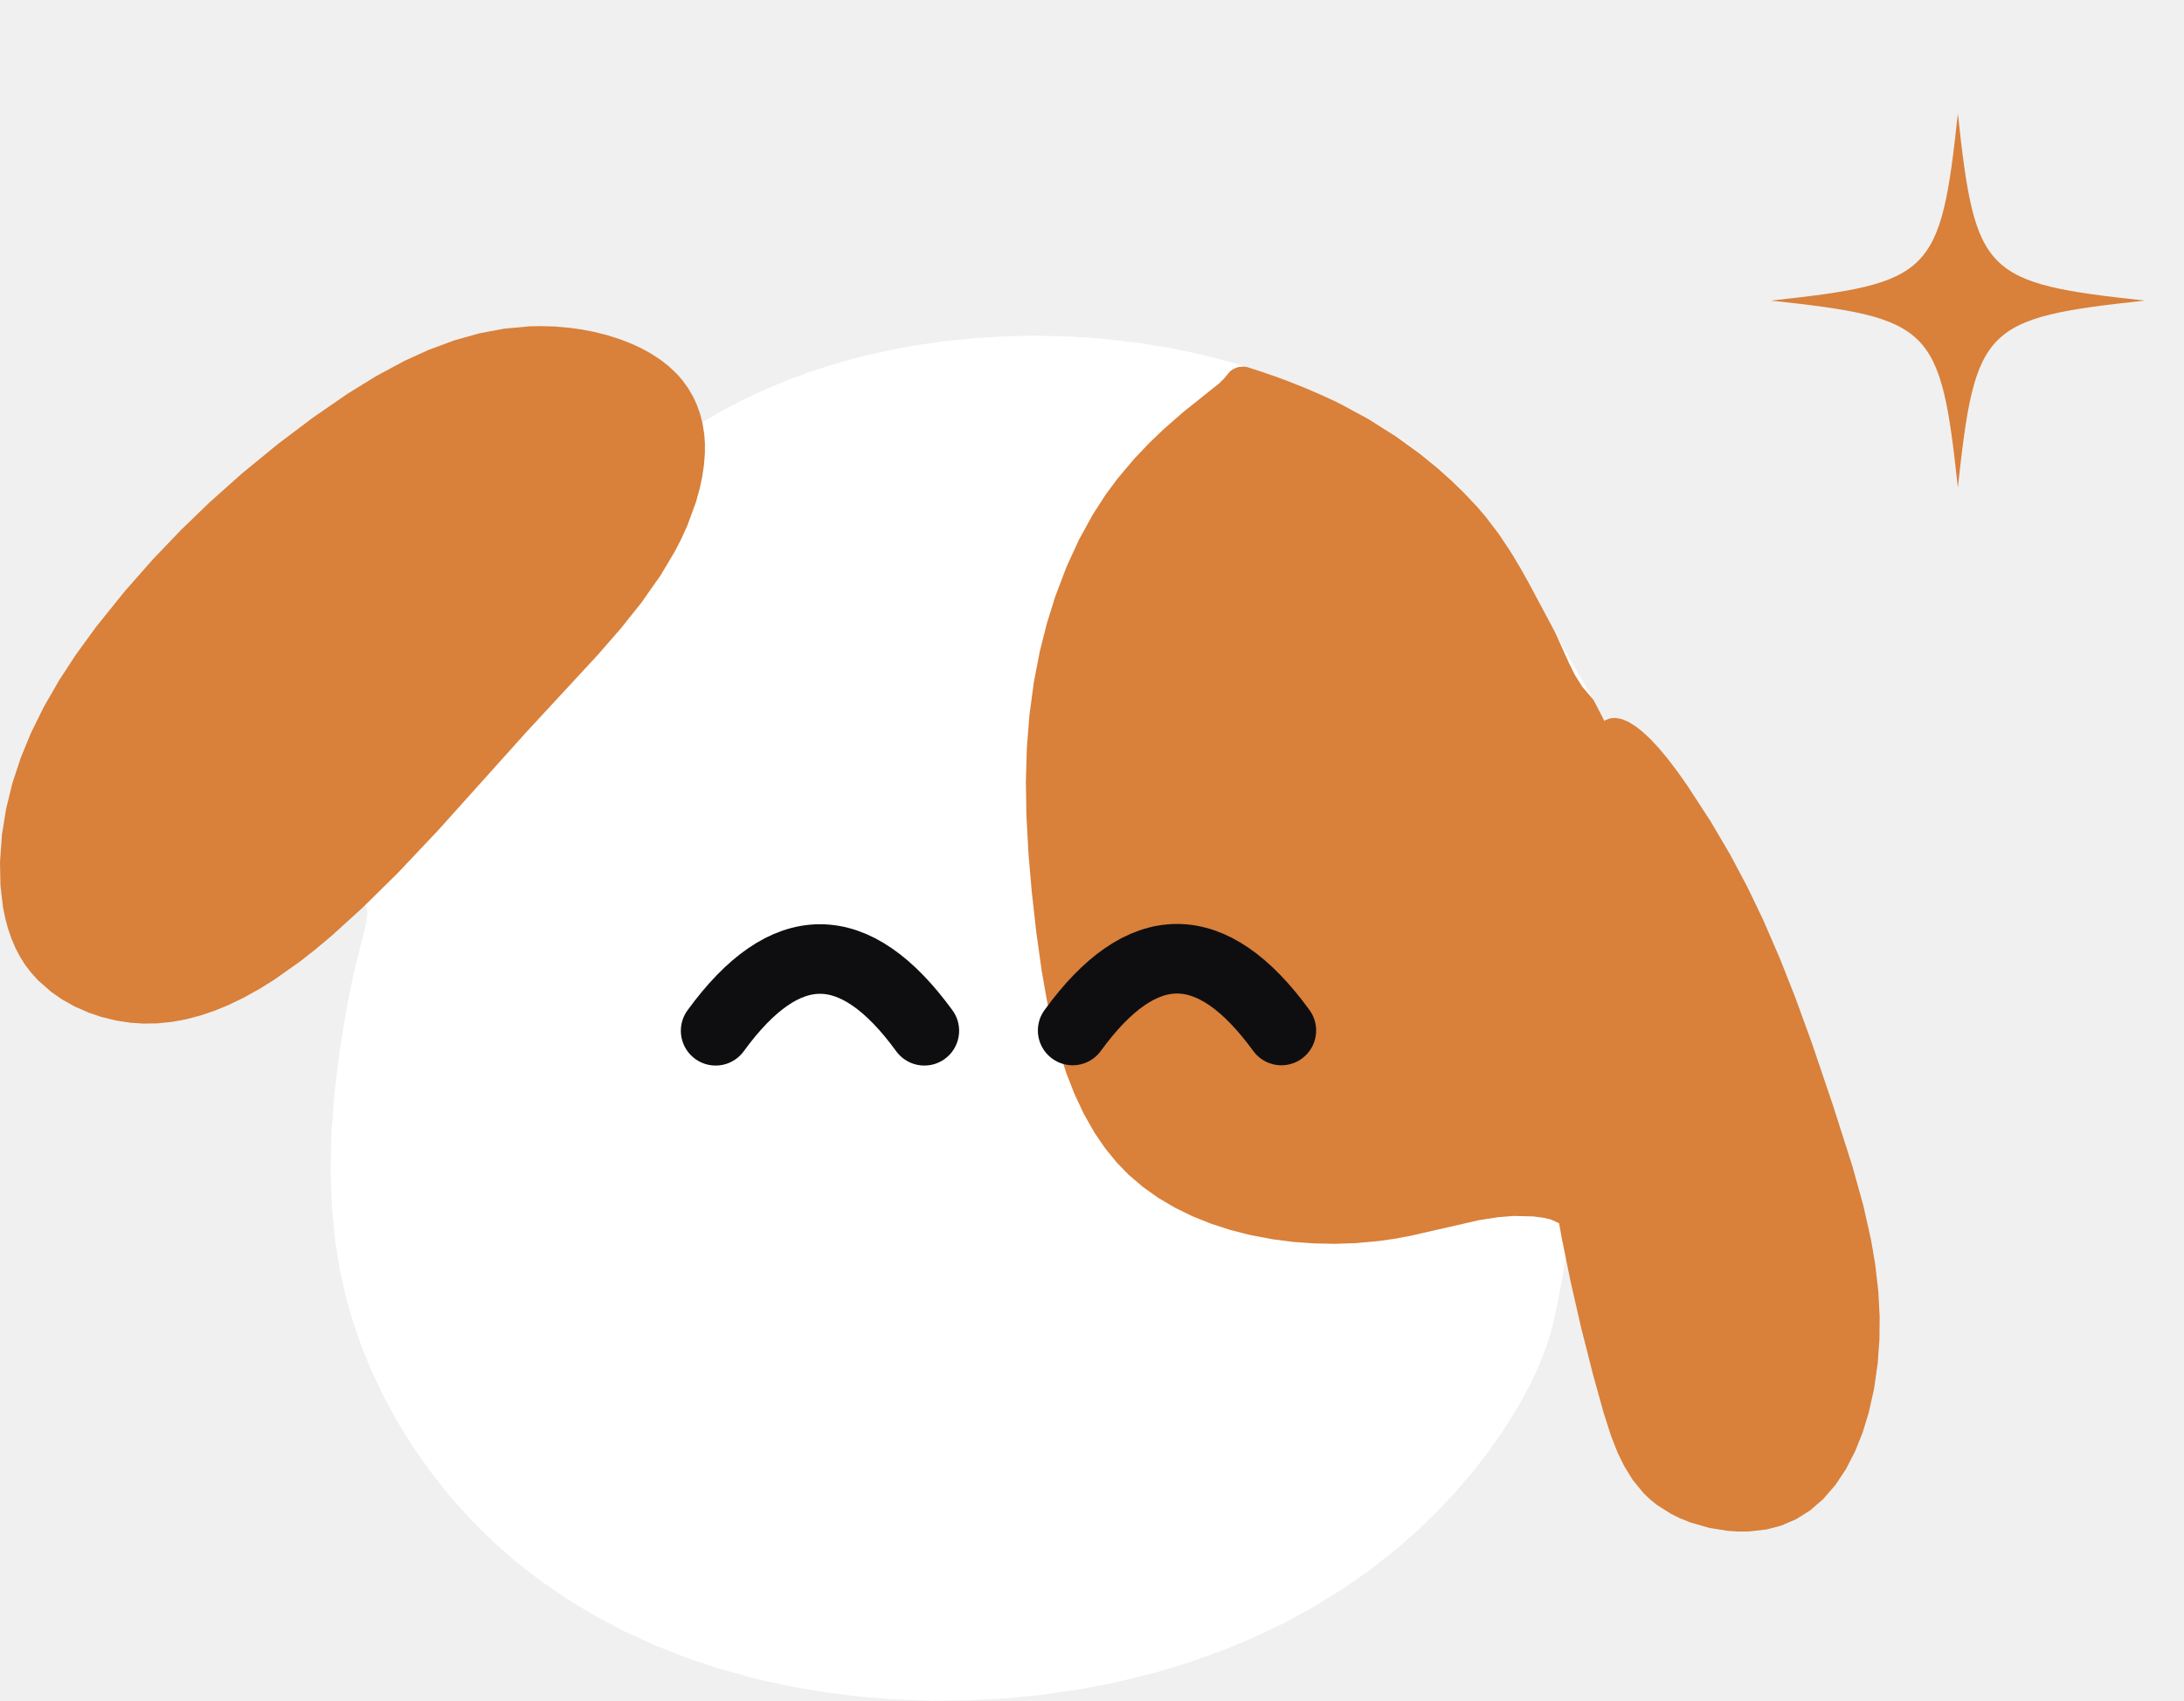
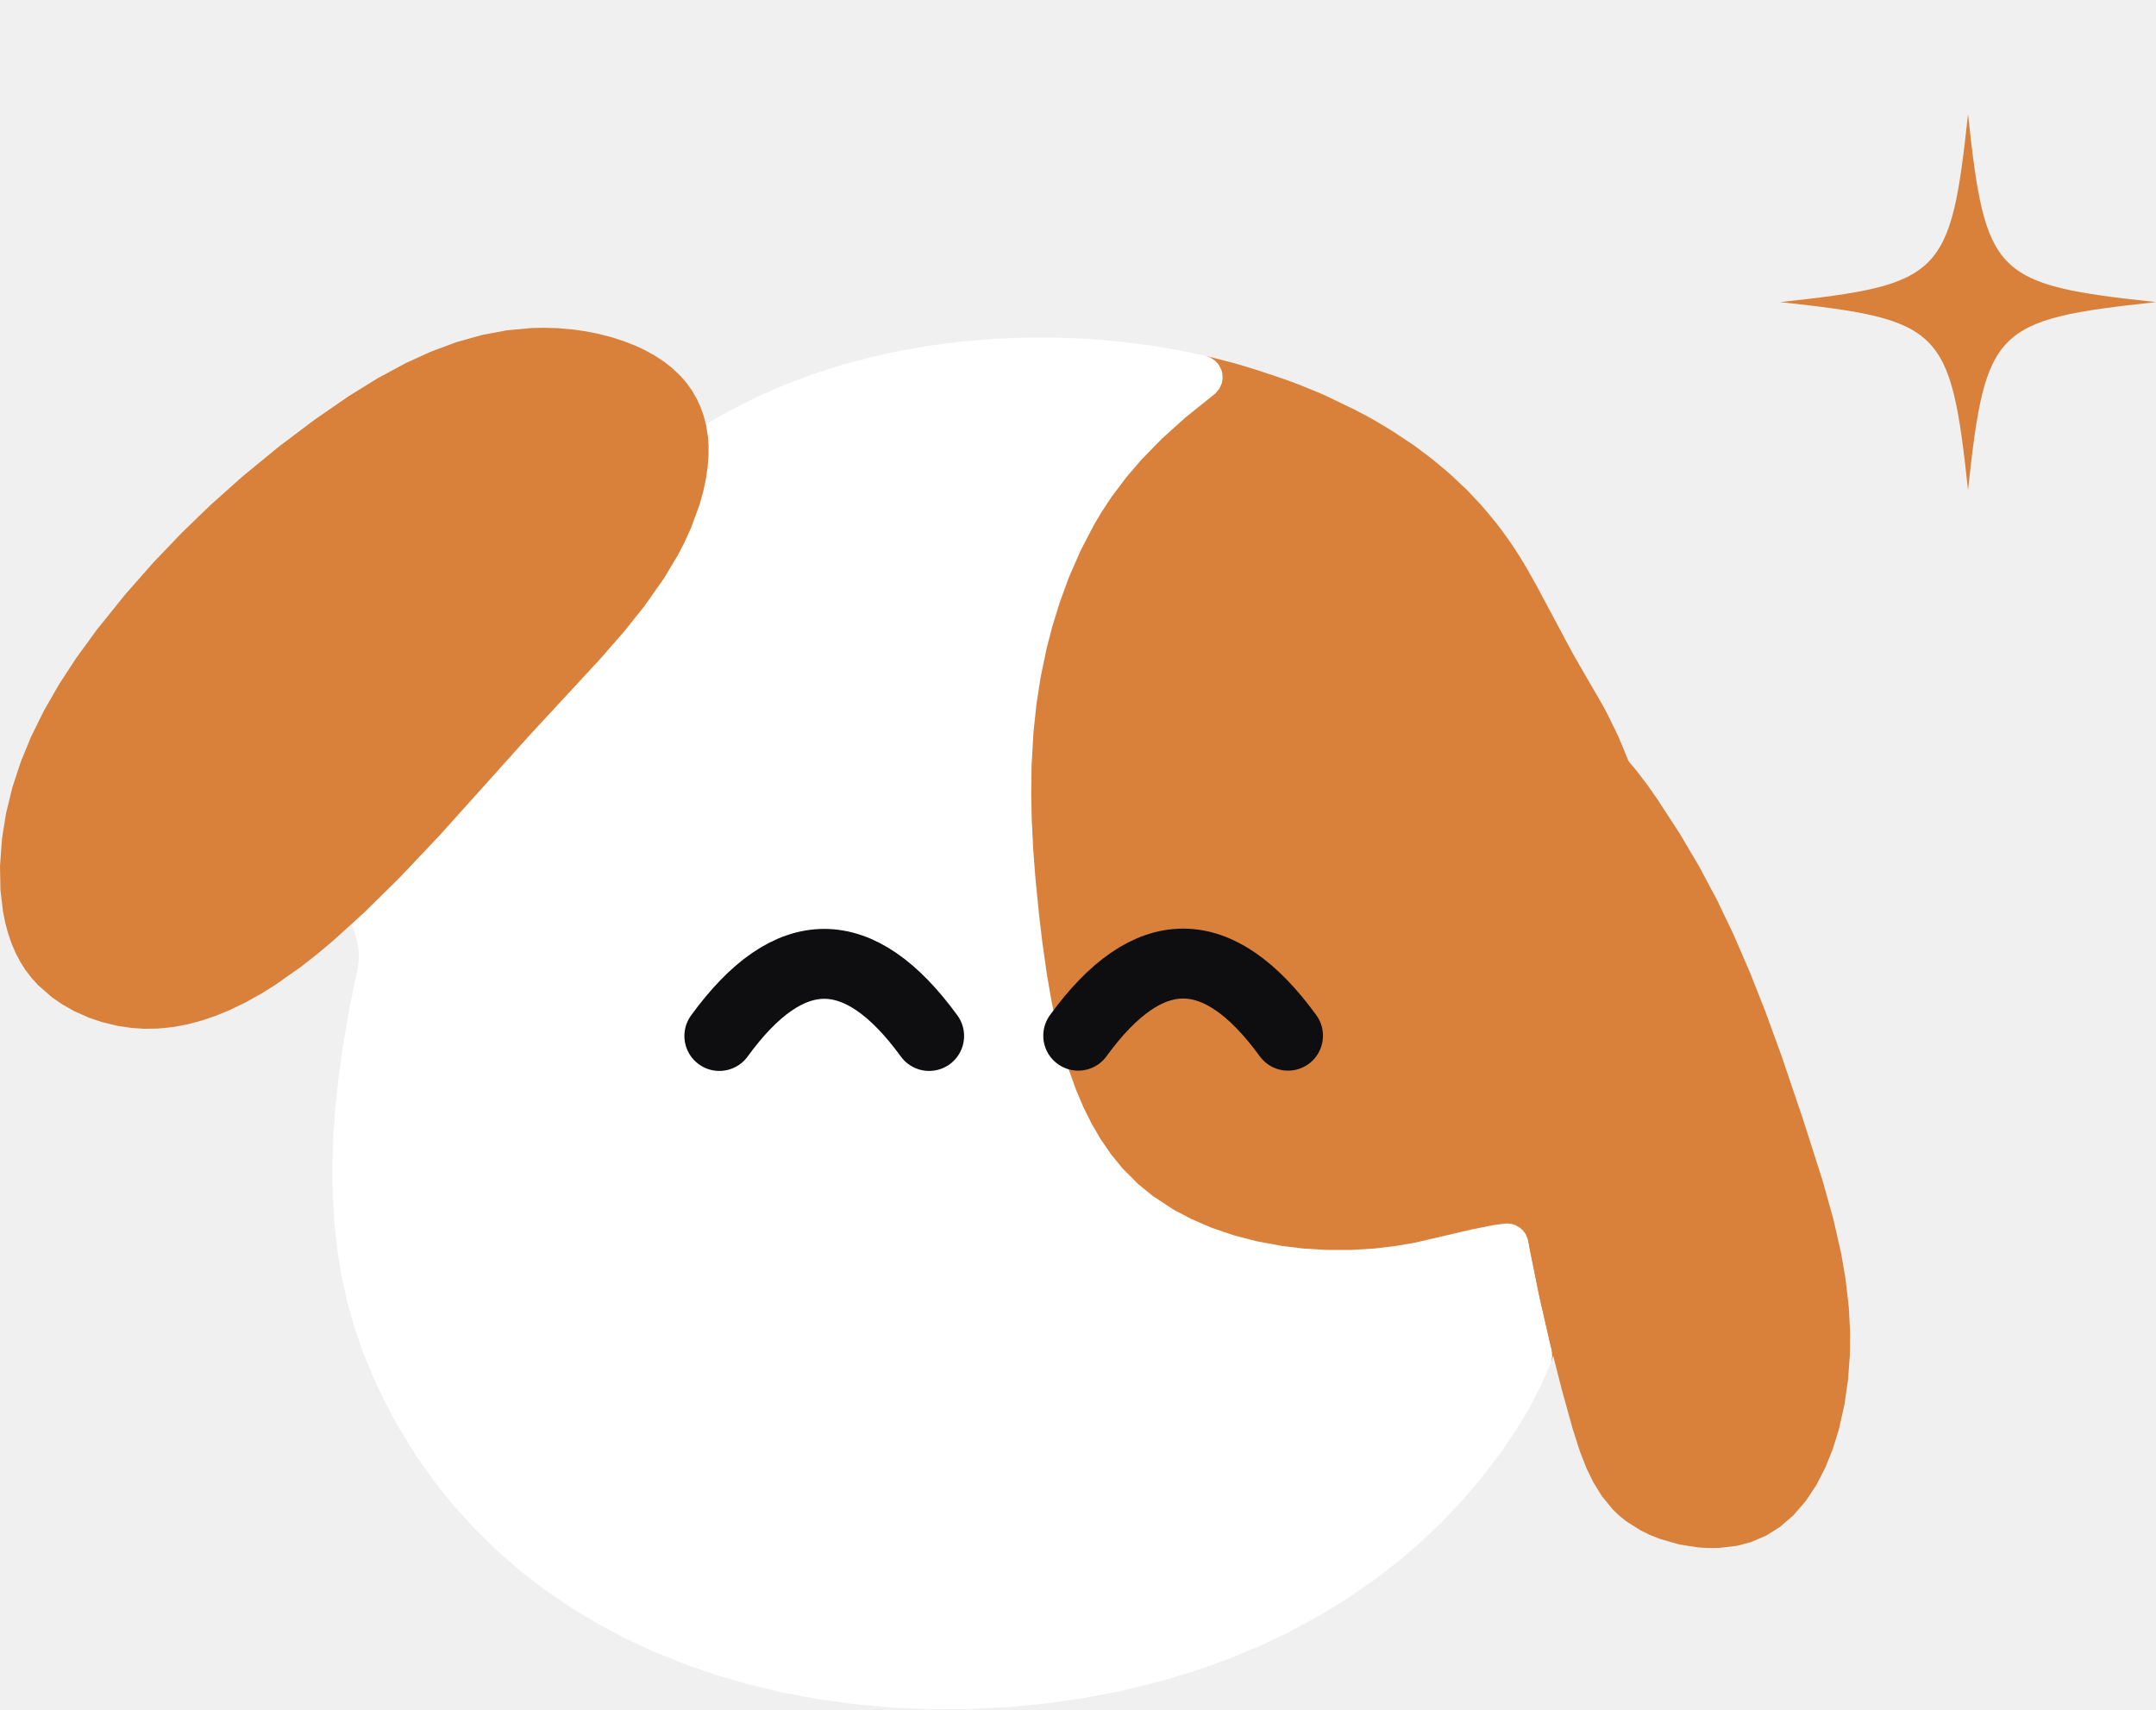
- <svg xmlns="http://www.w3.org/2000/svg" viewBox="-0.61 -138.26 1004.63 782.27">
+ <svg xmlns="http://www.w3.org/2000/svg" viewBox="-0.61 -138.26 986.63 782.23">
  <defs>
    <clipPath id="s">
-       <path d="M460.43 16.49L447.70 17.28L433.75 18.70L421.15 20.49L409.90 22.53L396.30 25.58L385.30 28.54L372.07 32.74L361.43 36.66L349.83 41.54L339.62 46.41L330.73 51.12L319.88 57.50L310.35 63.68L300.02 70.99L289.96 78.74L280.16 86.89L268.73 97.14L258.56 106.94L248.68 117.07L235.65 131.33L223.98 145.04L216.00 155.08L206.13 168.46L199.00 179.01L192.95 188.71L186.70 199.73L181.51 209.87L176.78 220.23L170.82 235.59L163.78 257.01L157.56 273.97L156.45 278.36L156.55 279.74L156.81 280.17L157.76 280.49L159.94 280.05L165.00 278.26L166.83 278.21L167.64 278.68L168.16 279.50L168.46 282.08L167.52 287.76L162.04 309.57L158.77 325.89L155.65 344.93L153.28 364.09L151.84 383.30L151.47 399.94L152.12 417.78L153.64 432.96L155.65 445.51L158.40 457.94L161.52 469.00L165.71 481.13L170.60 493.03L175.59 503.52L181.74 514.89L188.50 525.92L196.60 537.60L206.16 549.75L216.44 561.20L226.43 571.03L236.92 580.20L247.89 588.72L260.35 597.28L273.30 605.08L286.69 612.13L300.48 618.45L314.63 624.05L329.10 628.93L346.33 633.74L361.34 637.11L377.82 640.00L393.17 641.97L409.92 643.36L428.03 644.01L446.15 643.80L462.92 642.85L478.33 641.33L496.15 638.76L512.51 635.60L531.10 631.01L545.73 626.60L562.45 620.62L576.46 614.76L590.13 608.22L603.43 600.99L617.38 592.36L628.79 584.42L641.76 574.25L651.34 565.85L660.55 556.94L668.50 548.49L676.95 538.60L683.41 530.32L691.01 519.54L697.93 508.41L703.44 498.18L706.16 492.44L709.05 485.54L711.52 478.63L713.23 472.87L716.22 459.63L720.45 435.85L721.29 432.41L722.18 429.96L722.78 428.99L723.36 428.60L723.92 428.83L724.44 429.69L725.28 433.46L726.73 444.06L727.57 446.23L728.31 446.45L729.17 445.77L730.13 444.37L732.74 439.03L737.79 426.93L742.33 414.63L747.75 397.32L752.36 378.72L755.86 359.99L758.51 339.77L759.86 323.17L760.44 306.48L760.17 289.76L759.24 275.66L757.44 260.37L754.78 245.23L751.53 231.52L747.47 218.04L744.91 210.80L741.63 202.54L735.34 189.08L731.92 182.77L718.74 160.08L700.56 126.04L694.54 115.92L688.77 107.28L682.55 99.11L675.90 91.39L667.01 82.38L657.55 74.04L646.54 65.62L634.96 57.96L621.78 50.43L610.41 44.79L596.41 38.74L582.10 33.44L568.76 29.22L552.77 25.00L539.08 22.08L522.75 19.39L505.03 17.40L489.76 16.44L474.46 16.16Z" />
+       <path d="M160.81 265.31L159.29 270.98L158.91 274.91L158.96 277.87L159.94 283.70L162.24 290.18L163.09 293.53L163.58 297.45L163.58 300.91L163.19 304.35L159.24 323.37L156.25 340.90L154.28 355.14L152.80 369.21L151.85 383.08L151.49 394.60L151.64 408.65L152.39 421.36L153.81 434.24L155.89 446.78L158.40 457.96L161.55 469.09L165.73 481.19L170.52 492.85L175.59 503.53L181.74 514.89L189.79 527.89L198.18 539.73L207.04 550.79L216.28 561.03L226.31 570.92L236.98 580.25L247.74 588.61L260.44 597.34L272.99 604.90L285.55 611.57L298.17 617.46L313.25 623.54L327.75 628.51L342.41 632.74L357.36 636.29L373.79 639.37L391.69 641.81L408.42 643.27L425.44 643.97L442.29 643.92L461.41 642.97L478.35 641.33L496.15 638.76L512.52 635.60L529.74 631.38L545.47 626.68L562.17 620.73L576.53 614.73L589.92 608.33L603.53 600.93L616.23 593.12L628.86 584.37L639.67 575.98L649.33 567.68L659.65 557.85L668.56 548.43L676.86 538.72L686.39 526.25L693.16 516.24L699.23 506.14L705.11 494.72L709.08 485.46L712.27 476.24L715.63 463.15L717.43 458.58L719.12 455.59L721.14 452.81L723.12 450.62L727.81 446.21L730.84 442.33L733.18 438.00L737.80 426.92L743.55 411.05L748.43 394.85L752.38 378.63L756.03 358.90L758.09 343.59L759.62 326.99L760.38 310.31L760.28 292.55L759.26 275.87L757.47 260.58L754.84 245.52L751.60 231.77L748.74 221.94L744.89 210.74L740.64 200.22L736.53 191.43L732.03 182.96L718.81 160.21L700.56 126.04L695.39 117.28L690.93 110.38L684.89 102.05L677.71 93.40L670.58 85.84L662.53 78.29L654.60 71.66L646.27 65.43L635.16 58.08L626.16 52.81L615.27 47.11L603.40 41.64L591.96 37.00L579.76 32.65L565.09 28.17L552.98 25.05L540.54 22.36L527.79 20.13L512.85 18.16L498.87 16.93L483.29 16.24L468.08 16.24L454.04 16.83L439.98 17.99L425.27 19.85L410.25 22.46L398.76 24.98L385.29 28.54L371.98 32.77L358.13 37.99L346.32 43.15L333.96 49.35L323.36 55.38L312.38 62.32L300.22 70.84L288.11 80.23L275.60 90.88L263.27 102.32L248.63 117.12L235.60 131.38L222.50 146.86L212.08 160.24L202.54 173.66L194.44 186.25L187.91 197.50L181.55 209.78L176.87 220.02L172.07 232.07L163.84 256.84Z" />
    </clipPath>
  </defs>
-   <path fill="#FFFFFF" d="M460.43 16.49L447.70 17.28L433.75 18.70L421.15 20.49L409.90 22.53L396.30 25.58L385.30 28.54L372.07 32.74L361.43 36.66L349.83 41.54L339.62 46.41L330.73 51.12L319.88 57.50L310.35 63.68L300.02 70.99L289.96 78.74L280.16 86.89L268.73 97.14L258.56 106.94L248.68 117.07L235.65 131.33L223.98 145.04L216.00 155.08L206.13 168.46L199.00 179.01L192.95 188.71L186.70 199.73L181.51 209.87L176.78 220.23L170.82 235.59L163.78 257.01L157.56 273.97L156.45 278.36L156.55 279.74L156.81 280.17L157.76 280.49L159.94 280.05L165.00 278.26L166.83 278.21L167.64 278.68L168.16 279.50L168.46 282.08L167.52 287.76L162.04 309.57L158.77 325.89L155.65 344.93L153.28 364.09L151.84 383.30L151.47 399.94L152.12 417.78L153.64 432.96L155.65 445.51L158.40 457.94L161.52 469.00L165.71 481.13L170.60 493.03L175.59 503.52L181.74 514.89L188.50 525.92L196.60 537.60L206.16 549.75L216.44 561.20L226.43 571.03L236.92 580.20L247.89 588.72L260.35 597.28L273.30 605.08L286.69 612.13L300.48 618.45L314.63 624.05L329.10 628.93L346.33 633.74L361.34 637.11L377.82 640.00L393.17 641.97L409.92 643.36L428.03 644.01L446.15 643.80L462.92 642.85L478.33 641.33L496.15 638.76L512.51 635.60L531.10 631.01L545.73 626.60L562.45 620.62L576.46 614.76L590.13 608.22L603.43 600.99L617.38 592.36L628.79 584.42L641.76 574.25L651.34 565.85L660.55 556.94L668.50 548.49L676.95 538.60L683.41 530.32L691.01 519.54L697.93 508.41L703.44 498.18L706.16 492.44L709.05 485.54L711.52 478.63L713.23 472.87L716.22 459.63L720.45 435.85L721.29 432.41L722.18 429.96L722.78 428.99L723.36 428.60L723.92 428.83L724.44 429.69L725.28 433.46L726.73 444.06L727.57 446.23L728.31 446.45L729.17 445.77L730.13 444.37L732.74 439.03L737.79 426.93L742.33 414.63L747.75 397.32L752.36 378.72L755.86 359.99L758.51 339.77L759.86 323.17L760.44 306.48L760.17 289.76L759.24 275.66L757.44 260.37L754.78 245.23L751.53 231.52L747.47 218.04L744.91 210.80L741.63 202.54L735.34 189.08L731.92 182.77L718.74 160.08L700.56 126.04L694.54 115.92L688.77 107.28L682.55 99.11L675.90 91.39L667.01 82.38L657.55 74.04L646.54 65.62L634.96 57.96L621.78 50.43L610.41 44.79L596.41 38.74L582.10 33.44L568.76 29.22L552.77 25.00L539.08 22.08L522.75 19.39L505.03 17.40L489.76 16.44L474.46 16.16Z" />
-   <path fill="#D9803A" clip-path="url(#s)" d="M471.29 221.12L471.52 236.61L472.51 254.81L474.00 271.94L476.09 290.63L478.56 308.27L480.93 321.71L483.21 332.31L486.60 345.17L489.81 355.11L493.60 364.85L497.98 374.17L502.84 382.71L507.78 389.95L513.16 396.54L518.45 401.98L525.03 407.63L532.12 412.68L539.84 417.23L547.88 421.16L556.35 424.56L565.31 427.47L574.32 429.77L584.96 431.79L594.46 433.00L604.05 433.68L613.66 433.85L623.23 433.52L633.66 432.57L640.64 431.58L648.12 430.20L679.82 422.95L688.39 421.62L695.70 421.04L704.66 421.25L709.51 421.89L712.94 422.73L716.55 424.37L719.24 426.69L720.95 427.80L723.58 428.83L726.57 430.51L728.46 431.05L730.86 431.14L733.19 430.59L735.30 429.44L737.03 427.78L738.17 425.92L739.18 423.34L744.39 408.47L748.40 394.97L751.23 383.76L753.87 371.33L756.26 357.44L757.79 346.17L759.12 333.43L759.86 323.18L760.38 310.41L760.38 296.17L759.91 284.61L758.88 271.88L757.44 260.35L755.58 249.25L753.42 239.06L750.57 228.04L746.74 215.89L742.67 205.05L738.07 194.59L732.41 183.68L727.26 177.67L723.87 172.28L721.05 166.58L714.78 152.71L704.47 133.13L697.33 120.47L693.17 113.78L688.76 107.26L683.38 100.13L678.90 94.88L673.00 88.61L667.02 82.77L660.41 76.87L652.47 70.42L641.56 62.51L628.67 54.39L615.13 47.06L603.65 41.75L588.18 35.59L573.25 30.59L571.48 30.33L569.02 30.57L566.93 31.35L565.25 32.48L562.37 35.94L560.19 38.09L543.72 51.25L534.68 59.15L528.03 65.52L520.84 73.10L513.40 81.96L507.94 89.33L502.07 98.42L495.70 110.02L490.06 122.28L484.83 136.03L480.90 148.64L477.69 161.38L474.98 175.37L472.93 190.57L471.73 205.77Z" />
-   <path fill="#D9803A" d="M740.06 192.17L737.75 193.03L735.24 194.77L732.88 197.20L730.36 200.61L727.74 205.05L724.79 210.99L719.48 223.74L714.85 237.48L712.70 245.09L710.50 254.22L707.75 269.08L705.91 284.43L704.92 299.93L704.66 315.08L705.08 332.00L706.11 348.45L708.03 368.19L710.40 386.76L713.71 408.37L717.70 430.76L721.90 451.40L726.73 472.55L732.12 493.79L737.02 511.46L740.41 522.06L743.42 529.73L746.49 536.04L750.40 542.40L755.44 548.56L758.12 551.16L761.49 553.90L768.05 558.07L772.12 560.08L776.91 562.01L785.82 564.57L794.39 565.91L798.96 566.20L804.02 566.16L812.15 565.21L818.72 563.48L825.67 560.49L831.98 556.52L838.01 551.31L843.66 544.80L848.55 537.44L852.72 529.34L856.19 520.67L858.99 511.55L861.46 500.44L863.09 489.14L863.92 477.87L864.02 467.33L863.42 455.85L861.93 442.93L860.01 431.77L856.45 416.00L851.52 398.29L842.58 370.26L832.71 341.13L825.19 320.49L818.16 302.69L810.39 284.76L803.17 269.72L795.12 254.58L786.27 239.56L775.78 223.43L771.09 216.75L766.18 210.30L762.16 205.53L758.39 201.52L754.93 198.31L751.84 195.87L748.40 193.74L745.40 192.49L742.50 191.96Z" />
+   <path fill="#FFFFFF" d="M160.81 265.31L159.29 270.98L158.91 274.91L158.96 277.87L159.94 283.70L162.24 290.18L163.09 293.53L163.58 297.45L163.58 300.91L163.19 304.35L159.24 323.37L156.25 340.90L154.28 355.14L152.80 369.21L151.85 383.08L151.49 394.60L151.64 408.65L152.39 421.36L153.81 434.24L155.89 446.78L158.40 457.96L161.55 469.09L165.73 481.19L170.52 492.85L175.59 503.53L181.74 514.89L189.79 527.89L198.18 539.73L207.04 550.79L216.28 561.03L226.31 570.92L236.98 580.25L247.74 588.61L260.44 597.34L272.99 604.90L285.55 611.57L298.17 617.46L313.25 623.54L327.75 628.51L342.41 632.74L357.36 636.29L373.79 639.37L391.69 641.81L408.42 643.27L425.44 643.97L442.29 643.92L461.41 642.97L478.35 641.33L496.15 638.76L512.52 635.60L529.74 631.38L545.47 626.68L562.17 620.73L576.53 614.73L589.92 608.33L603.53 600.93L616.23 593.12L628.86 584.37L639.67 575.98L649.33 567.68L659.65 557.85L668.56 548.43L676.86 538.72L686.39 526.25L693.16 516.24L699.23 506.14L705.11 494.72L709.08 485.46L712.27 476.24L715.63 463.15L717.43 458.58L719.12 455.59L721.14 452.81L723.12 450.62L727.81 446.21L730.84 442.33L733.18 438.00L737.80 426.92L743.55 411.05L748.43 394.85L752.38 378.63L756.03 358.90L758.09 343.59L759.62 326.99L760.38 310.31L760.28 292.55L759.26 275.87L757.47 260.58L754.84 245.52L751.60 231.77L748.74 221.94L744.89 210.74L740.64 200.22L736.53 191.43L732.03 182.96L718.81 160.21L700.56 126.04L695.39 117.28L690.93 110.38L684.89 102.05L677.71 93.40L670.58 85.84L662.53 78.29L654.60 71.66L646.27 65.43L635.16 58.08L626.16 52.81L615.27 47.11L603.40 41.64L591.96 37.00L579.76 32.65L565.09 28.17L552.98 25.05L540.54 22.36L527.79 20.13L512.85 18.16L498.87 16.93L483.29 16.24L468.08 16.24L454.04 16.83L439.98 17.99L425.27 19.85L410.25 22.46L398.76 24.98L385.29 28.54L371.98 32.77L358.13 37.99L346.32 43.15L333.96 49.35L323.36 55.38L312.38 62.32L300.22 70.84L288.11 80.23L275.60 90.88L263.27 102.32L248.63 117.12L235.60 131.38L222.50 146.86L212.08 160.24L202.54 173.66L194.44 186.25L187.91 197.50L181.55 209.78L176.87 220.02L172.07 232.07L163.84 256.84Z" />
+   <path fill="#D9803A" clip-path="url(#s)" d="M471.29 225.05L471.52 236.71L472.23 250.71L473.26 264.11L475.00 281.41L476.43 293.36L478.54 308.15L480.65 320.26L483.23 332.41L485.42 341.03L488.58 351.49L491.66 360.10L495.20 368.48L499.05 376.19L502.94 382.88L507.78 389.95L513.11 396.49L520.26 403.65L526.94 409.09L536.17 415.18L544.33 419.52L554.00 423.69L564.09 427.12L574.31 429.77L586.19 431.98L595.92 433.14L606.58 433.78L617.86 433.77L628.29 433.13L637.95 432.00L647.09 430.41L673.53 424.26L683.42 422.32L689.00 421.63L690.97 421.84L692.86 422.43L694.87 423.58L696.34 424.90L697.52 426.49L698.56 428.91L703.89 455.36L709.53 479.82L709.70 482.83L709.09 485.43L712.27 476.24L715.63 463.15L717.65 458.14L719.39 455.18L721.46 452.43L727.14 446.93L729.71 443.94L732.33 439.78L734.75 434.39L739.14 423.44L743.55 411.05L747.40 398.56L750.35 387.42L753.14 374.99L755.63 361.40L757.61 347.63L759.21 332.36L760.12 318.26L760.45 305.42L760.28 292.55L759.48 278.43L758.44 267.91L756.86 256.55L754.84 245.52L752.80 236.48L750.15 226.59L747.13 217.03L743.62 207.44L739.72 198.15L733.80 186.17L719.88 162.14L705.06 134.22L697.44 120.66L693.13 113.70L688.16 106.42L682.66 99.24L676.06 91.57L670.58 85.84L664.21 79.79L657.83 74.27L651.61 69.35L646.27 65.43L638.16 59.97L629.46 54.68L621.50 50.28L605.73 42.66L596.41 38.74L588.22 35.61L571.17 29.93L561.61 27.22L551.10 24.61L553.26 25.37L555.43 26.80L556.98 28.48L558.23 30.77L558.75 32.66L558.88 34.94L558.49 37.19L557.43 39.58L555.55 41.83L541.73 52.93L531.09 62.52L521.83 72.00L514.80 80.19L507.89 89.40L503.55 96.00L500.15 101.70L493.93 113.63L488.58 125.90L484.43 137.20L480.92 148.56L478.31 158.66L475.65 171.43L473.68 184.12L472.32 197.01L471.46 212.11Z" />
+   <path fill="#D9803A" d="M722.06 196.17L719.75 197.03L717.24 198.77L714.88 201.20L712.36 204.61L709.74 209.05L706.79 214.99L701.48 227.74L696.85 241.48L694.70 249.09L692.50 258.22L689.75 273.08L687.91 288.43L686.92 303.93L686.66 319.08L687.08 336.00L688.11 352.45L690.03 372.19L692.40 390.76L695.71 412.37L699.70 434.76L703.90 455.40L708.73 476.55L714.12 497.79L719.02 515.46L722.41 526.06L725.42 533.73L728.49 540.04L732.40 546.40L737.44 552.56L740.12 555.16L743.49 557.90L750.05 562.07L754.12 564.08L758.91 566.01L767.82 568.57L776.39 569.91L780.96 570.20L786.02 570.16L794.15 569.21L800.72 567.48L807.67 564.49L813.98 560.52L820.01 555.31L825.66 548.80L830.55 541.44L834.72 533.34L838.19 524.67L840.99 515.55L843.46 504.44L845.09 493.14L845.92 481.87L846.02 471.33L845.42 459.85L843.93 446.93L842.01 435.77L838.45 420.00L833.52 402.29L824.58 374.26L814.71 345.13L807.19 324.49L800.16 306.69L792.39 288.76L785.17 273.72L777.12 258.58L768.27 243.56L757.78 227.43L753.09 220.75L748.18 214.30L744.16 209.53L740.39 205.52L736.93 202.31L733.84 199.87L730.40 197.74L727.40 196.49L724.50 195.96Z" />
  <path fill="#D9803A" d="M254.75 11.94L248.47 11.74L242.87 11.85L231.27 12.92L219.94 15.05L208.29 18.32L196.36 22.76L185.27 27.82L172.31 34.80L159.19 42.90L143.43 53.77L127.25 65.96L110.73 79.49L95.77 92.83L82.68 105.48L69.66 119.09L56.76 133.73L43.67 149.98L34.26 162.91L26.54 174.74L19.51 186.96L13.57 199.02L8.93 210.32L5.10 221.95L2.17 233.91L0.30 245.61L-0.61 258.24L-0.40 269.01L0.76 278.95L1.87 284.38L3.14 289.07L4.71 293.60L6.58 297.96L8.78 302.11L10.97 305.55L13.79 309.25L16.93 312.70L23.10 318.10L27.97 321.46L33.67 324.66L40.25 327.55L45.93 329.47L52.92 331.18L59.41 332.16L65.31 332.56L71.76 332.46L78.74 331.74L85.08 330.56L91.93 328.74L98.14 326.62L104.28 324.10L111.44 320.66L119.03 316.44L125.42 312.45L137.39 304.00L144.46 298.45L151.86 292.24L166.03 279.38L182.34 263.32L200.87 243.72L241.41 198.59L274.07 163.29L284.90 150.88L294.33 139.08L303.26 126.38L309.84 115.34L312.62 109.95L315.62 103.36L319.54 92.64L321.30 86.26L322.42 80.96L323.21 75.63L323.62 70.32L323.64 65.64L323.36 61.60L322.56 56.51L321.43 52.12L319.91 47.87L318.26 44.30L316.01 40.42L313.38 36.75L310.77 33.76L307.01 30.20L303.33 27.31L298.84 24.37L294.03 21.75L290.10 19.93L284.84 17.87L278.77 15.93L272.54 14.37L266.84 13.28L261.75 12.56Z" />
  <path d="M328.58 335.86 Q376.58 269.86 424.58 335.86" fill="none" stroke="#0E0E10" stroke-width="32" stroke-linecap="round" />
  <path d="M492.81 335.73 Q540.81 269.73 588.81 335.73" fill="none" stroke="#0E0E10" stroke-width="32" stroke-linecap="round" />
  <path fill="#D9803A" d="M900 -86C908 -12 912 -8 986 0C912 8 908 12 900 86C892 12 888 8 814 0C888 -8 892 -12 900 -86Z" />
</svg>
